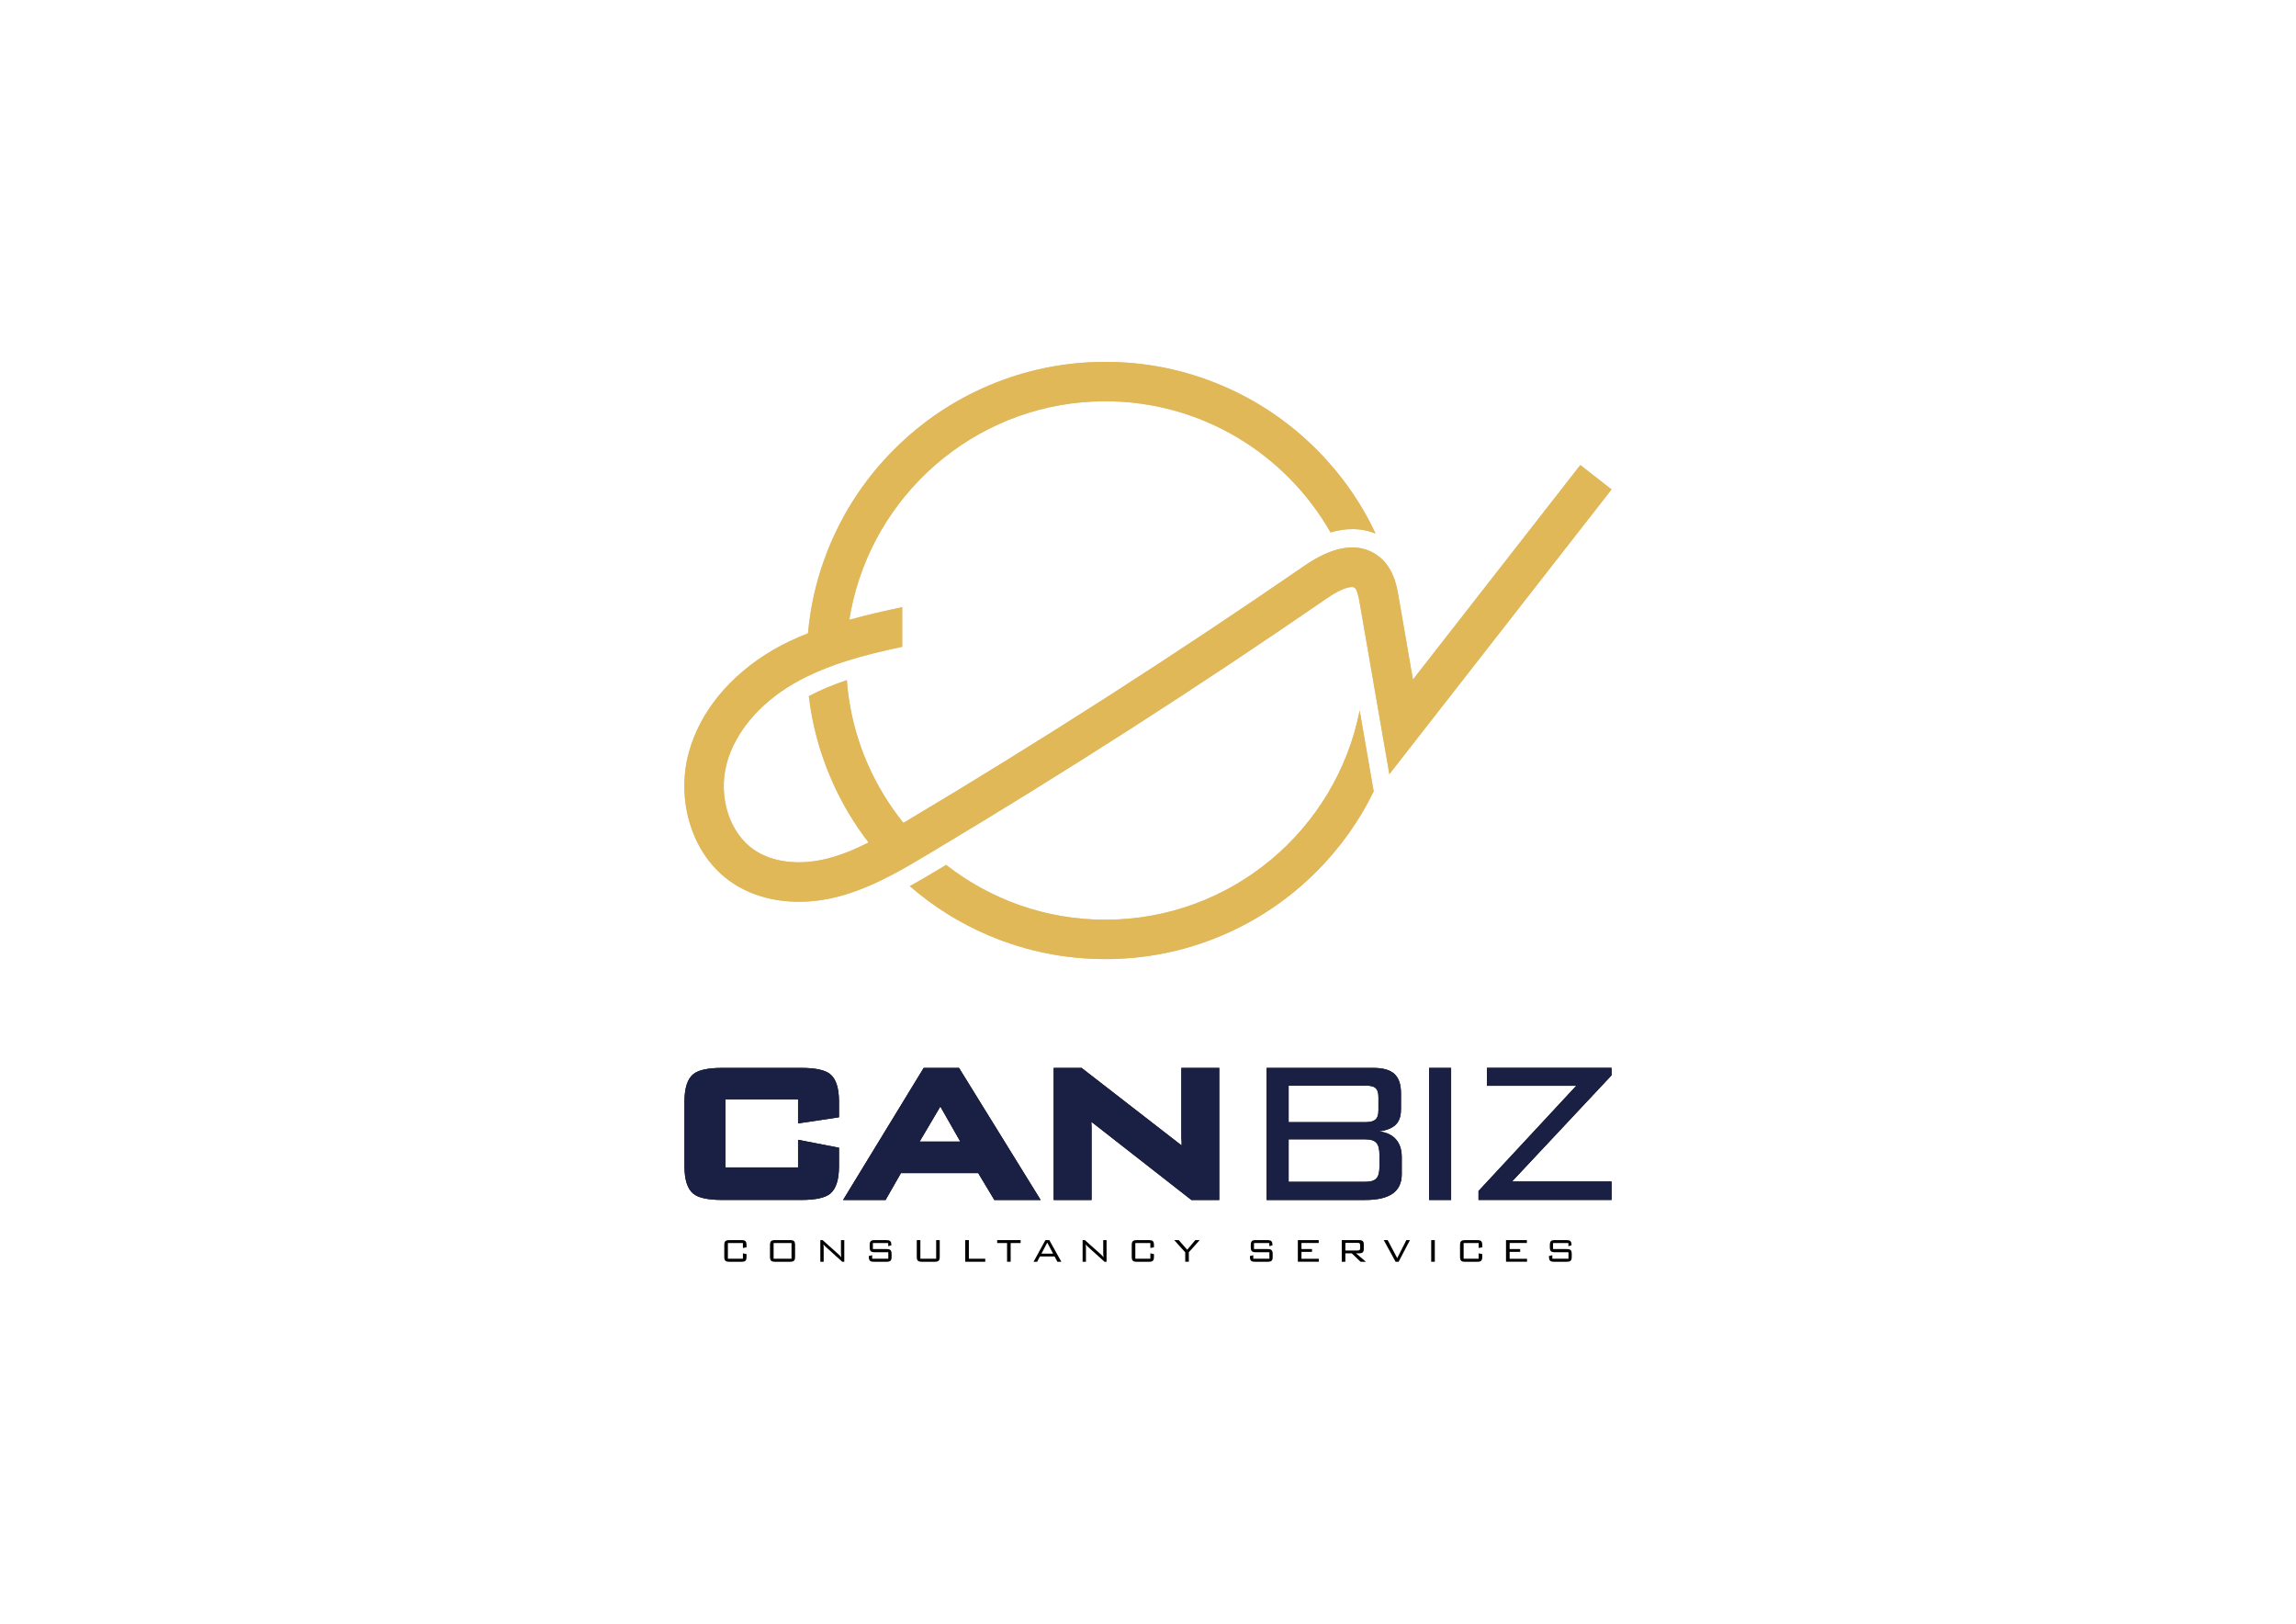
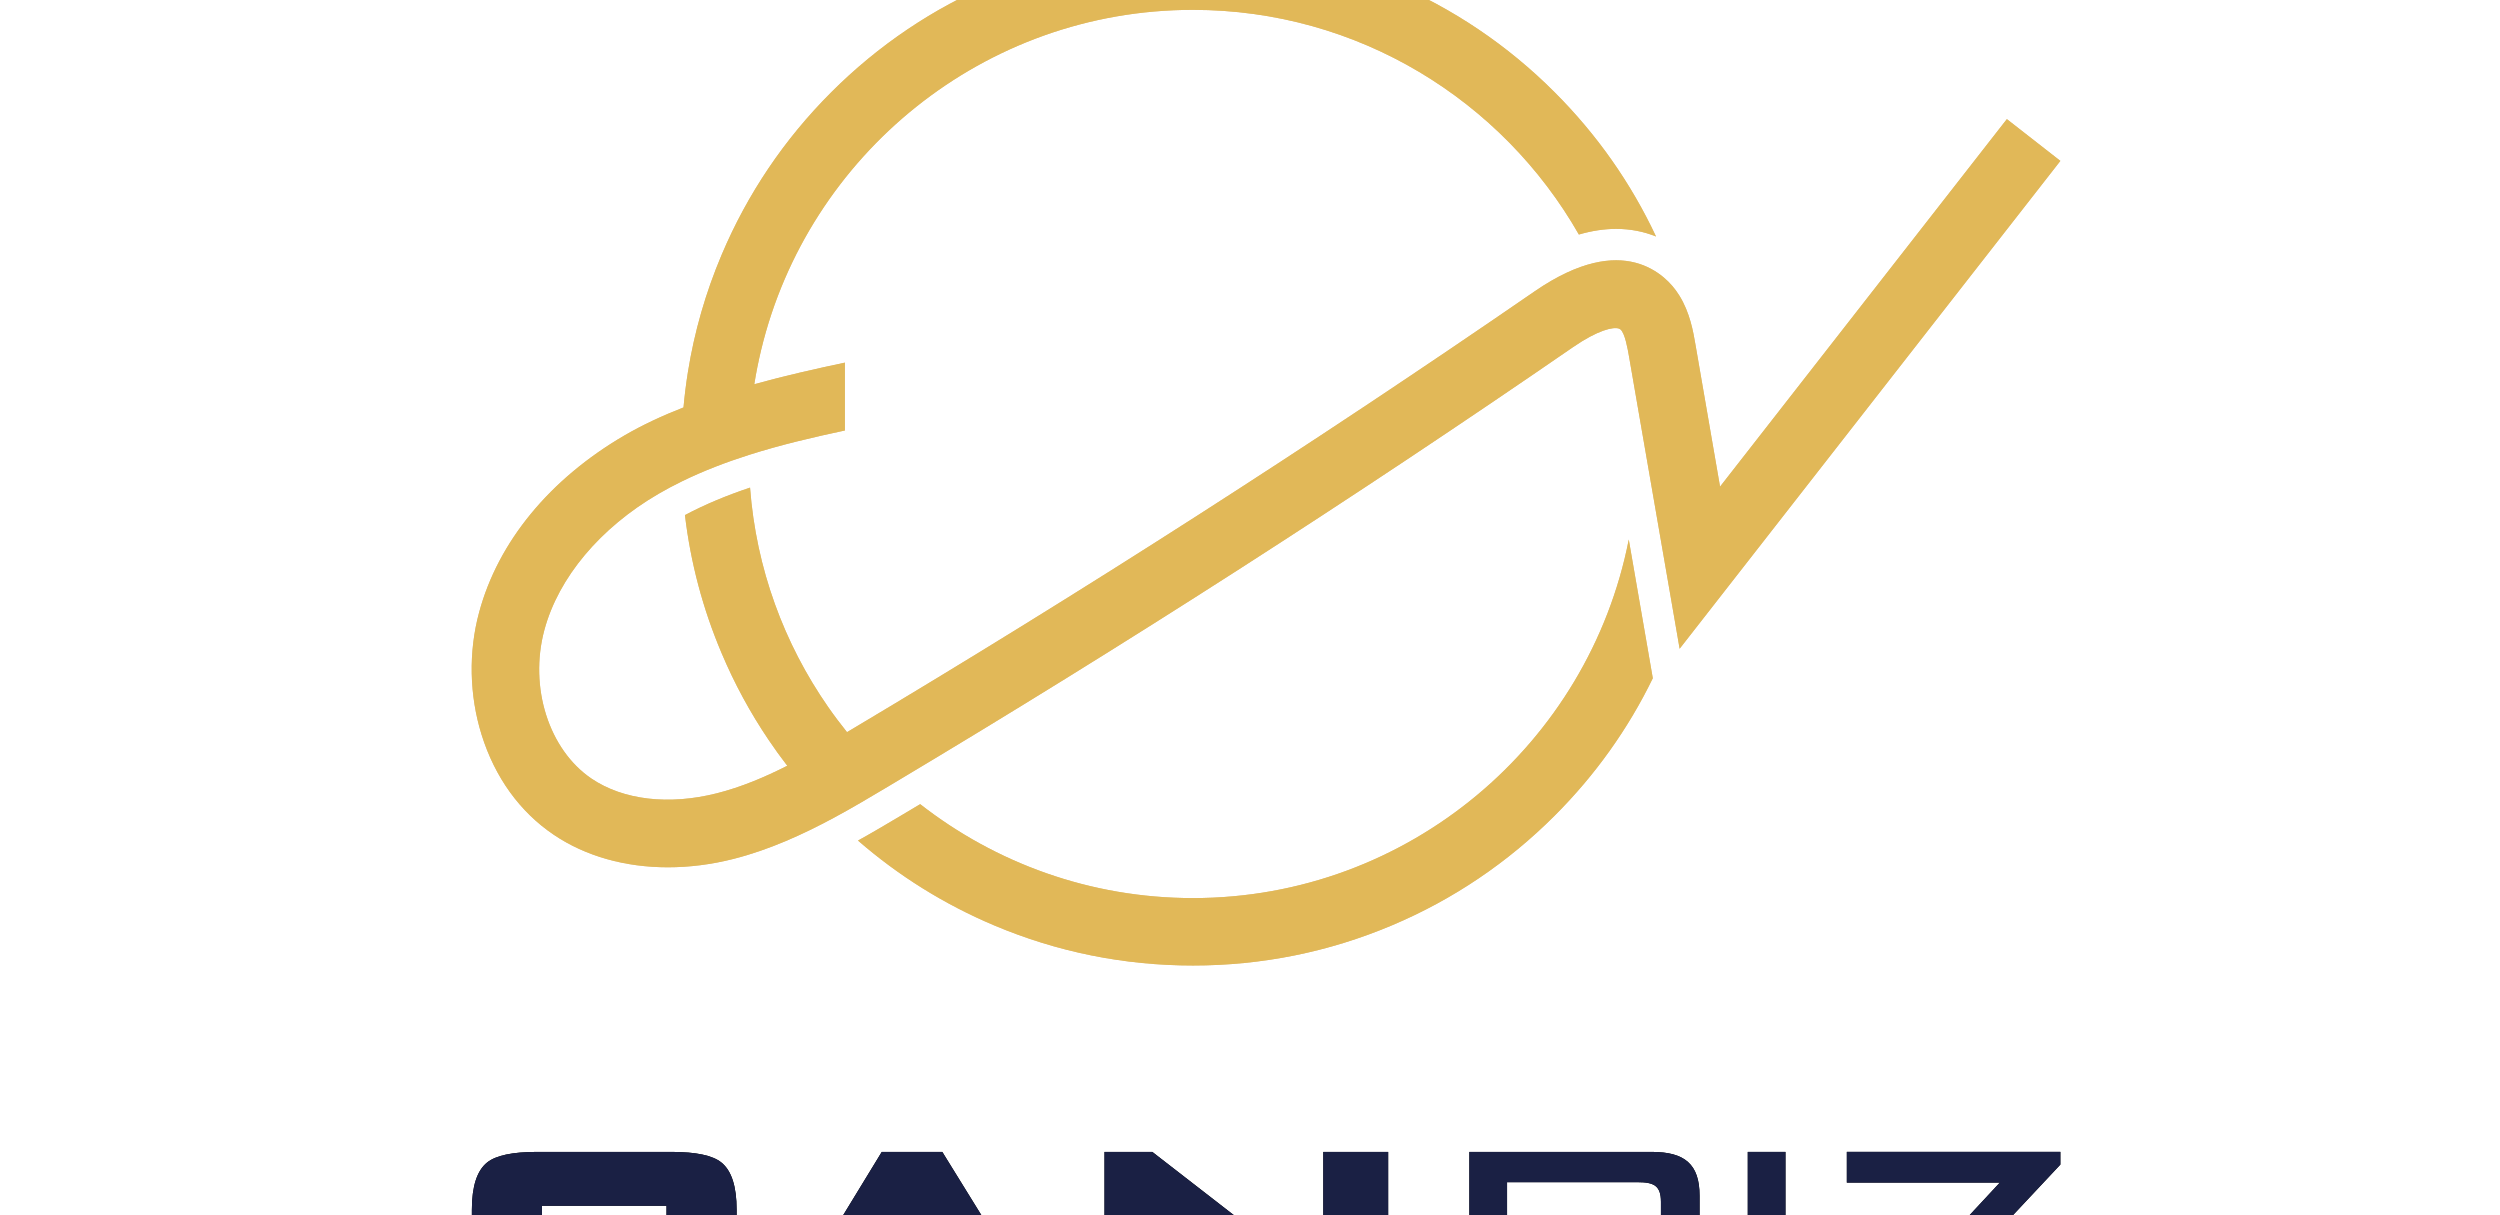
- <svg xmlns="http://www.w3.org/2000/svg" id="Layer_1" version="1.1" viewBox="0 0 841.89 595.28">
+ <svg xmlns="http://www.w3.org/2000/svg" id="Layer_1" version="1.1" viewBox="150 145 535 260">
  <defs>
    <style>
      .st0 {
        fill-rule: evenodd;
      }

      .st0, .st1 {
        fill: #e1c58d;
      }

      .st2 {
        fill: #e1b858;
      }

      .st3 {
        fill: #1a2044;
      }

      .st4 {
        fill: #010101;
      }
    </style>
  </defs>
  <g>
    <g>
      <path class="st0" d="M590.92,179.43l-81.48,104.4-.9-5.22-9.94-57.37c-.28-1.61-.86-4.95-1.83-5.75-.08-.06-.18-.12-.31-.17-1.2-.42-4.48.29-9.82,3.96-47.16,32.49-96,63.83-145.19,93.2-.65.39-1.3.78-1.96,1.17-3.41,2.03-7.13,4.25-11.11,6.39-6.53,3.51-13.74,6.82-21.39,8.76-4.75,1.21-9.49,1.8-14.06,1.8-9.12,0-17.61-2.36-24.41-6.95-7.29-4.91-12.63-12.33-15.47-21.45-2.62-8.42-2.81-17.71-.52-26.16,4.07-15.1,15.12-28.54,31.11-37.86,3.9-2.27,8.17-4.25,12.63-5.99.23-2.54.54-5.05.94-7.55,1.38-8.61,3.79-17.01,7.22-25.11,5.51-13.03,13.4-24.74,23.46-34.79,10.05-10.05,21.75-17.94,34.79-23.46,13.5-5.71,27.84-8.61,42.61-8.61s29.11,2.89,42.61,8.61c13.04,5.51,24.74,13.4,34.79,23.46,9.03,9.03,16.32,19.4,21.7,30.87-2.67-1.08-5.54-1.63-8.53-1.63-2.57,0-5.23.41-7.98,1.21-16.37-28.69-47.26-48.08-82.6-48.08-44.73,0-82.34,31.06-92.39,72.75-.58,2.42-1.08,4.88-1.47,7.36,6.71-1.86,13.37-3.34,19.39-4.62v14.52c-6.81,1.45-13.78,3.08-20.56,5.24-4.9,1.56-9.71,3.4-14.28,5.63-1.72.84-3.4,1.73-5.05,2.69-12.49,7.28-21.39,17.89-24.42,29.12-3.31,12.26.95,25.65,10.11,31.84,6.79,4.58,16.57,5.72,26.81,3.12,5.18-1.31,10.23-3.44,15.06-5.89-1.39-1.8-2.73-3.65-4-5.54-3.94-5.83-7.31-12.04-10.07-18.59-4.01-9.47-6.63-19.35-7.83-29.51,4.39-2.34,9.09-4.26,13.93-5.88,1.31,17.34,7.29,33.39,16.69,46.91,1.29,1.86,2.65,3.66,4.06,5.42.27-.16.54-.32.81-.48,49.58-29.54,98.82-61.12,146.34-93.85,4.84-3.33,9.03-5.2,12.65-6.06,6.94-1.65,11.77.42,14.93,3.04,1.41,1.17,2.52,2.52,3.39,3.92,2.27,3.65,2.98,7.74,3.45,10.5l5.26,30.39,61.38-78.65,11.41,8.91Z" />
      <path class="st1" d="M498.56,260.45c-8.55,43.68-47.12,76.74-93.26,76.74-21.99,0-42.26-7.51-58.38-20.1-1.32.79-2.64,1.58-3.96,2.36-2.9,1.73-6.03,3.59-9.35,5.43,8.69,7.55,18.44,13.63,29.08,18.13,13.5,5.71,27.84,8.61,42.61,8.61s29.11-2.9,42.61-8.61c13.04-5.51,24.74-13.41,34.79-23.46,8.65-8.65,15.7-18.52,21-29.41l-5.15-29.71Z" />
    </g>
    <g>
      <path class="st2" d="M590.92,179.43l-81.48,104.4-.9-5.22-9.94-57.37c-.28-1.61-.86-4.95-1.83-5.75-.08-.06-.18-.12-.31-.17-1.2-.42-4.48.29-9.82,3.96-47.16,32.49-96,63.83-145.19,93.2-.65.39-1.3.78-1.96,1.17-3.41,2.03-7.13,4.25-11.11,6.39-6.53,3.51-13.74,6.82-21.39,8.76-4.75,1.21-9.49,1.8-14.06,1.8-9.12,0-17.61-2.36-24.41-6.95-7.29-4.91-12.63-12.33-15.47-21.45-2.62-8.42-2.81-17.71-.52-26.16,4.07-15.1,15.12-28.54,31.11-37.86,3.9-2.27,8.17-4.25,12.63-5.99.23-2.54.54-5.05.94-7.55,1.38-8.61,3.79-17.01,7.22-25.11,5.51-13.03,13.4-24.74,23.46-34.79,10.05-10.05,21.75-17.94,34.79-23.46,13.5-5.71,27.84-8.61,42.61-8.61s29.11,2.89,42.61,8.61c13.04,5.51,24.74,13.4,34.79,23.46,9.03,9.03,16.32,19.4,21.7,30.87-2.67-1.08-5.54-1.63-8.53-1.63-2.57,0-5.23.41-7.98,1.21-16.37-28.69-47.26-48.08-82.6-48.08-44.73,0-82.34,31.06-92.39,72.75-.58,2.42-1.08,4.88-1.47,7.36,6.71-1.86,13.37-3.34,19.39-4.62v14.52c-6.81,1.45-13.78,3.08-20.56,5.24-4.9,1.56-9.71,3.4-14.28,5.63-1.72.84-3.4,1.73-5.05,2.69-12.49,7.28-21.39,17.89-24.42,29.12-3.31,12.26.95,25.65,10.11,31.84,6.79,4.58,16.57,5.72,26.81,3.12,5.18-1.31,10.23-3.44,15.06-5.89-1.39-1.8-2.73-3.65-4-5.54-3.94-5.83-7.31-12.04-10.07-18.59-4.01-9.47-6.63-19.35-7.83-29.51,4.39-2.34,9.09-4.26,13.93-5.88,1.31,17.34,7.29,33.39,16.69,46.91,1.29,1.86,2.65,3.66,4.06,5.42.27-.16.54-.32.81-.48,49.58-29.54,98.82-61.12,146.34-93.85,4.84-3.33,9.03-5.2,12.65-6.06,6.94-1.65,11.77.42,14.93,3.04,1.41,1.17,2.52,2.52,3.39,3.92,2.27,3.65,2.98,7.74,3.45,10.5l5.26,30.39,61.38-78.65,11.41,8.91Z" />
      <path class="st2" d="M498.56,260.45c-8.55,43.68-47.12,76.74-93.26,76.74-21.99,0-42.26-7.51-58.38-20.1-1.32.79-2.64,1.58-3.96,2.36-2.9,1.73-6.03,3.59-9.35,5.43,8.69,7.55,18.44,13.63,29.08,18.13,13.5,5.71,27.84,8.61,42.61,8.61s29.11-2.9,42.61-8.61c13.04-5.51,24.74-13.41,34.79-23.46,8.65-8.65,15.7-18.52,21-29.41l-5.15-29.71Z" />
    </g>
  </g>
  <g>
    <g>
      <path class="st4" d="M307.64,427.54c0,5.01-1.1,8.38-3.28,10.13-1.88,1.5-5.41,2.25-10.6,2.25h-28.9c-5.19,0-8.73-.75-10.6-2.25-2.19-1.75-3.28-5.13-3.28-10.13v-23.65c0-5,1.09-8.38,3.28-10.13,1.88-1.5,5.41-2.25,10.6-2.25h28.9c5.19,0,8.73.75,10.6,2.25,2.19,1.75,3.28,5.13,3.28,10.13v5.72l-15.01,2.25v-8.82h-26.65v24.96h26.65v-10.13l15.01,2.91v6.76Z" />
      <path class="st4" d="M381.58,439.93h-16.98l-5.91-9.85h-28.34l-5.63,9.85h-15.58l29.56-48.42h12.95l29.93,48.42ZM352.12,418.53l-7.32-12.86-7.6,12.86h14.92Z" />
      <path class="st4" d="M447.08,439.93h-10.23l-36.13-28.24c-.13-.06-.31-.19-.56-.38.06.75.09,1.38.09,1.88v26.74h-13.89v-48.42h10.23l34.62,26.84c.44.38,1.13.91,2.06,1.6v-1.41c-.06-.69-.09-1.19-.09-1.5v-25.52h13.89v48.42Z" />
      <path class="st4" d="M464.44,391.51h39.04c7.04,0,10.23,2.63,10.23,9.38v5.63c0,4.03-1.31,7.41-8.07,8.26,5.44.66,8.35,3.94,8.35,9.48v6.19c0,6.47-4.5,9.48-13.42,9.48h-36.13v-48.42ZM505.44,402.21c0-3.47-1.5-4.22-4.97-4.22h-27.96v13.42h27.96c3.47,0,4.97-.94,4.97-4.32v-4.88ZM505.82,423.51c0-4.5-1.41-5.82-5.35-5.82h-27.96v15.58h27.96c4.03,0,5.35-1.31,5.35-5.72v-4.03Z" />
      <path class="st4" d="M524.02,391.51h8.07v48.42h-8.07v-48.42Z" />
      <path class="st4" d="M542.13,436.64l35.84-38.57h-32.75v-6.57h45.7v2.72l-36.5,38.94h36.5v6.76h-48.79v-3.28Z" />
    </g>
    <g>
      <path class="st3" d="M307.64,427.54c0,5.01-1.1,8.38-3.28,10.13-1.88,1.5-5.41,2.25-10.6,2.25h-28.9c-5.19,0-8.73-.75-10.6-2.25-2.19-1.75-3.28-5.13-3.28-10.13v-23.65c0-5,1.09-8.38,3.28-10.13,1.88-1.5,5.41-2.25,10.6-2.25h28.9c5.19,0,8.73.75,10.6,2.25,2.19,1.75,3.28,5.13,3.28,10.13v5.72l-15.01,2.25v-8.82h-26.65v24.96h26.65v-10.13l15.01,2.91v6.76Z" />
      <path class="st3" d="M381.58,439.93h-16.98l-5.91-9.85h-28.34l-5.63,9.85h-15.58l29.56-48.42h12.95l29.93,48.42ZM352.12,418.53l-7.32-12.86-7.6,12.86h14.92Z" />
      <path class="st3" d="M447.08,439.93h-10.23l-36.13-28.24c-.13-.06-.31-.19-.56-.38.06.75.09,1.38.09,1.88v26.74h-13.89v-48.42h10.23l34.62,26.84c.44.38,1.13.91,2.06,1.6v-1.41c-.06-.69-.09-1.19-.09-1.5v-25.52h13.89v48.42Z" />
      <path class="st3" d="M464.44,391.51h39.04c7.04,0,10.23,2.63,10.23,9.38v5.63c0,4.03-1.31,7.41-8.07,8.26,5.44.66,8.35,3.94,8.35,9.48v6.19c0,6.47-4.5,9.48-13.42,9.48h-36.13v-48.42ZM505.44,402.21c0-3.47-1.5-4.22-4.97-4.22h-27.96v13.42h27.96c3.47,0,4.97-.94,4.97-4.32v-4.88ZM505.82,423.51c0-4.5-1.41-5.82-5.35-5.82h-27.96v15.58h27.96c4.03,0,5.35-1.31,5.35-5.72v-4.03Z" />
      <path class="st3" d="M524.02,391.51h8.07v48.42h-8.07v-48.42Z" />
      <path class="st3" d="M542.13,436.64l35.84-38.57h-32.75v-6.57h45.7v2.72l-36.5,38.94h36.5v6.76h-48.79v-3.28Z" />
    </g>
  </g>
  <g>
    <path d="M266.9,455.72v5.75h5.51v-1.98l1.32.28v.94c0,1.48-.42,1.88-1.85,1.88h-4.44c-1.43,0-1.86-.42-1.86-1.88v-4.18c0-1.46.43-1.88,1.86-1.88h4.44c1.43,0,1.85.4,1.85,1.88v.75l-1.32.25v-1.8h-5.51Z" />
    <path d="M284.2,454.64h5.49c1.43,0,1.85.42,1.85,1.88v4.18c0,1.46-.42,1.88-1.85,1.88h-5.49c-1.41,0-1.86-.4-1.86-1.88v-4.18c0-1.48.45-1.88,1.86-1.88ZM290.23,461.47v-5.75h-6.57v5.75h6.57Z" />
    <path d="M300.8,454.64h.83l5.94,5.31c.28.25.58.58.91,1-.12-.74-.12-1.38-.12-1.95v-4.35h1.22v7.94h-.74l-6.11-5.52c-.23-.22-.54-.45-.8-.89.08.58.09,1.15.09,1.74v4.68h-1.22v-7.94Z" />
    <path d="M320.07,455.72v2.21h5c1.45,0,1.85.45,1.85,1.88v.89c0,1.46-.42,1.88-1.85,1.88h-4.63c-1.43,0-1.86-.42-1.86-1.88v-.22l1.23-.29v1.28h5.91v-2.38h-4.98c-1.41,0-1.85-.4-1.85-1.88v-.69c0-1.48.43-1.88,1.85-1.88h4.23c1.32,0,1.86.37,1.86,1.74v.17l-1.14.32v-1.15h-5.61Z" />
    <path d="M337.49,461.47h5.78v-6.83h1.31v6.06c0,1.46-.42,1.88-1.85,1.88h-4.71c-1.41,0-1.86-.4-1.86-1.88v-6.06h1.32v6.83Z" />
    <path d="M353.94,454.64h1.32v6.83h6.01v1.11h-7.34v-7.94Z" />
    <path d="M370.59,462.58h-1.32v-6.86h-3.63v-1.08h8.6v1.08h-3.65v6.86Z" />
    <path d="M383.34,454.64h1.42l4.41,7.94h-1.46l-1.02-1.95h-5.37l-1.02,1.95h-1.31l4.34-7.94ZM386.15,459.61l-2.14-4.06-2.14,4.06h4.28Z" />
    <path d="M396.97,454.64h.83l5.94,5.31c.28.25.58.58.91,1-.12-.74-.12-1.38-.12-1.95v-4.35h1.22v7.94h-.74l-6.11-5.52c-.23-.22-.54-.45-.8-.89.08.58.09,1.15.09,1.74v4.68h-1.22v-7.94Z" />
    <path d="M416.3,455.72v5.75h5.51v-1.98l1.32.28v.94c0,1.48-.42,1.88-1.85,1.88h-4.44c-1.43,0-1.86-.42-1.86-1.88v-4.18c0-1.46.43-1.88,1.86-1.88h4.44c1.43,0,1.85.4,1.85,1.88v.75l-1.32.25v-1.8h-5.51Z" />
    <path d="M434.59,459.12l-4.03-4.48h1.65l3.11,3.54,2.97-3.54h1.61l-3.98,4.44v3.49h-1.32v-3.46Z" />
    <path d="M459.81,455.72v2.21h5c1.45,0,1.85.45,1.85,1.88v.89c0,1.46-.42,1.88-1.85,1.88h-4.63c-1.43,0-1.86-.42-1.86-1.88v-.22l1.23-.29v1.28h5.91v-2.38h-4.98c-1.42,0-1.85-.4-1.85-1.88v-.69c0-1.48.43-1.88,1.85-1.88h4.23c1.32,0,1.86.37,1.86,1.74v.17l-1.14.32v-1.15h-5.61Z" />
    <path d="M475.9,454.64h7.64v1.06h-6.32v2.21h3.86v1.05h-3.86v2.52h6.38v1.09h-7.71v-7.94Z" />
    <path d="M491.99,454.64h6.4c1.15,0,1.68.43,1.68,1.54v1.77c0,1.11-.52,1.54-1.68,1.54h-1.17l3.63,3.09h-1.97l-3.23-3.09h-2.34v3.09h-1.32v-7.94ZM493.32,455.67v2.78h4.55c.58,0,.86-.14.86-.82v-1.15c0-.66-.28-.82-.86-.82h-4.55Z" />
    <path d="M507.39,454.64h1.43l3.51,6.61,3.35-6.61h1.31l-4.15,7.94h-1.11l-4.34-7.94Z" />
    <path d="M524.79,454.64h1.32v7.94h-1.32v-7.94Z" />
    <path d="M536.68,455.72v5.75h5.51v-1.98l1.32.28v.94c0,1.48-.42,1.88-1.85,1.88h-4.44c-1.43,0-1.86-.42-1.86-1.88v-4.18c0-1.46.43-1.88,1.86-1.88h4.44c1.43,0,1.85.4,1.85,1.88v.75l-1.32.25v-1.8h-5.51Z" />
    <path d="M552.23,454.64h7.64v1.06h-6.32v2.21h3.86v1.05h-3.86v2.52h6.38v1.09h-7.71v-7.94Z" />
    <path d="M569.47,455.72v2.21h5c1.45,0,1.85.45,1.85,1.88v.89c0,1.46-.42,1.88-1.85,1.88h-4.63c-1.43,0-1.86-.42-1.86-1.88v-.22l1.23-.29v1.28h5.91v-2.38h-4.98c-1.41,0-1.85-.4-1.85-1.88v-.69c0-1.48.43-1.88,1.85-1.88h4.23c1.32,0,1.86.37,1.86,1.74v.17l-1.14.32v-1.15h-5.61Z" />
  </g>
</svg>
